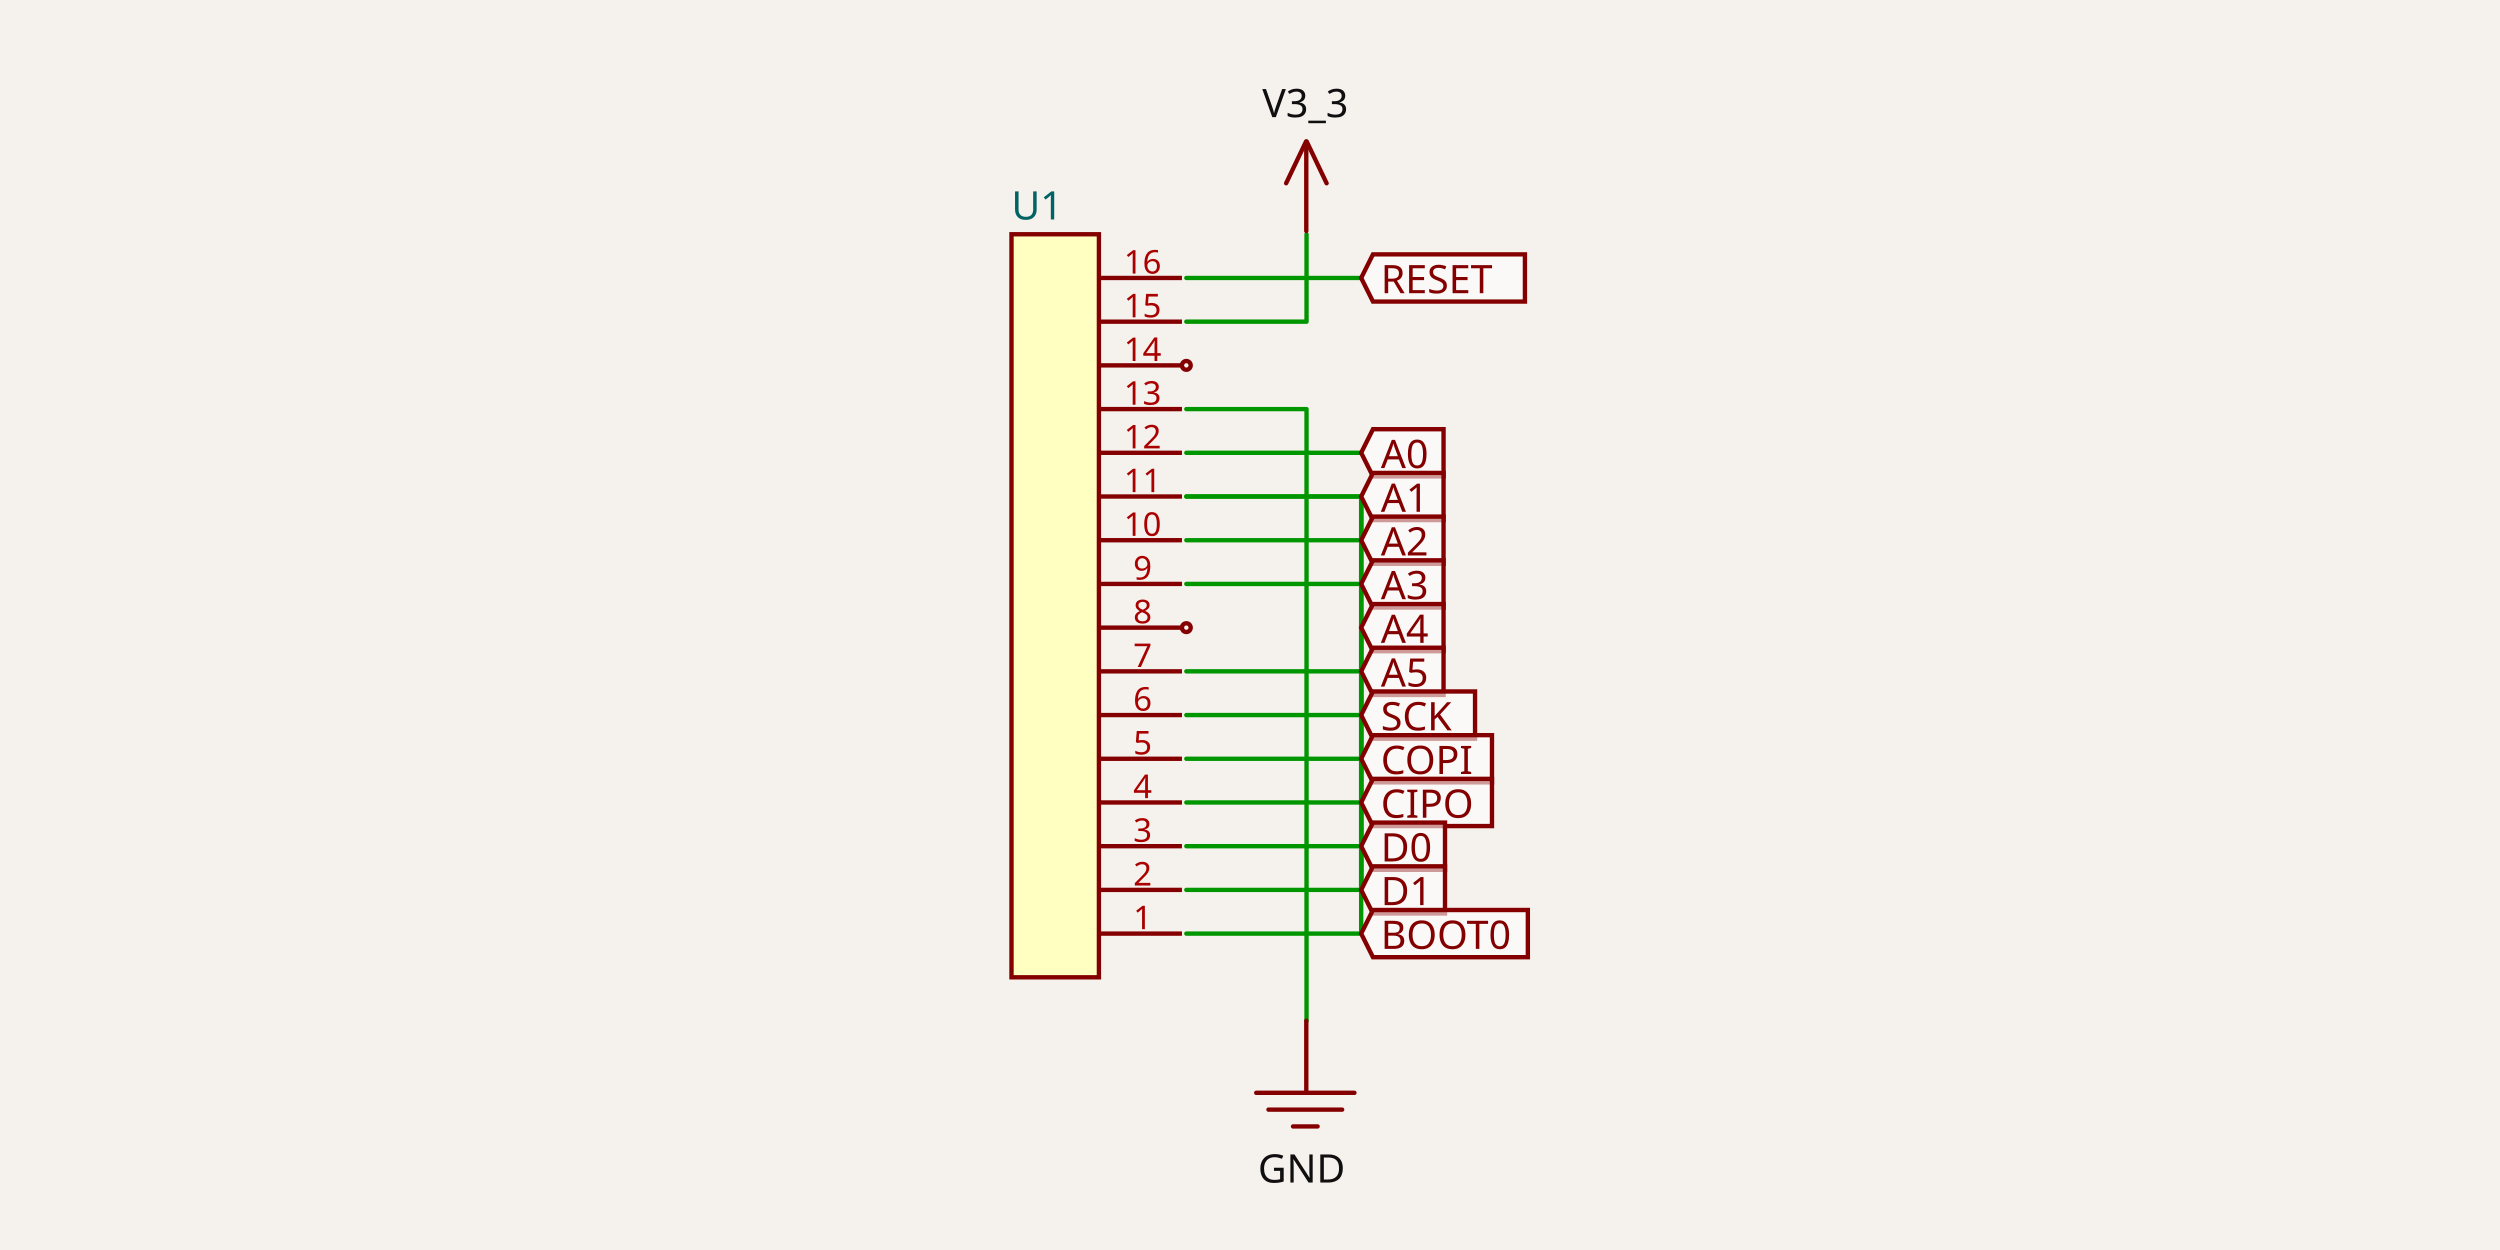
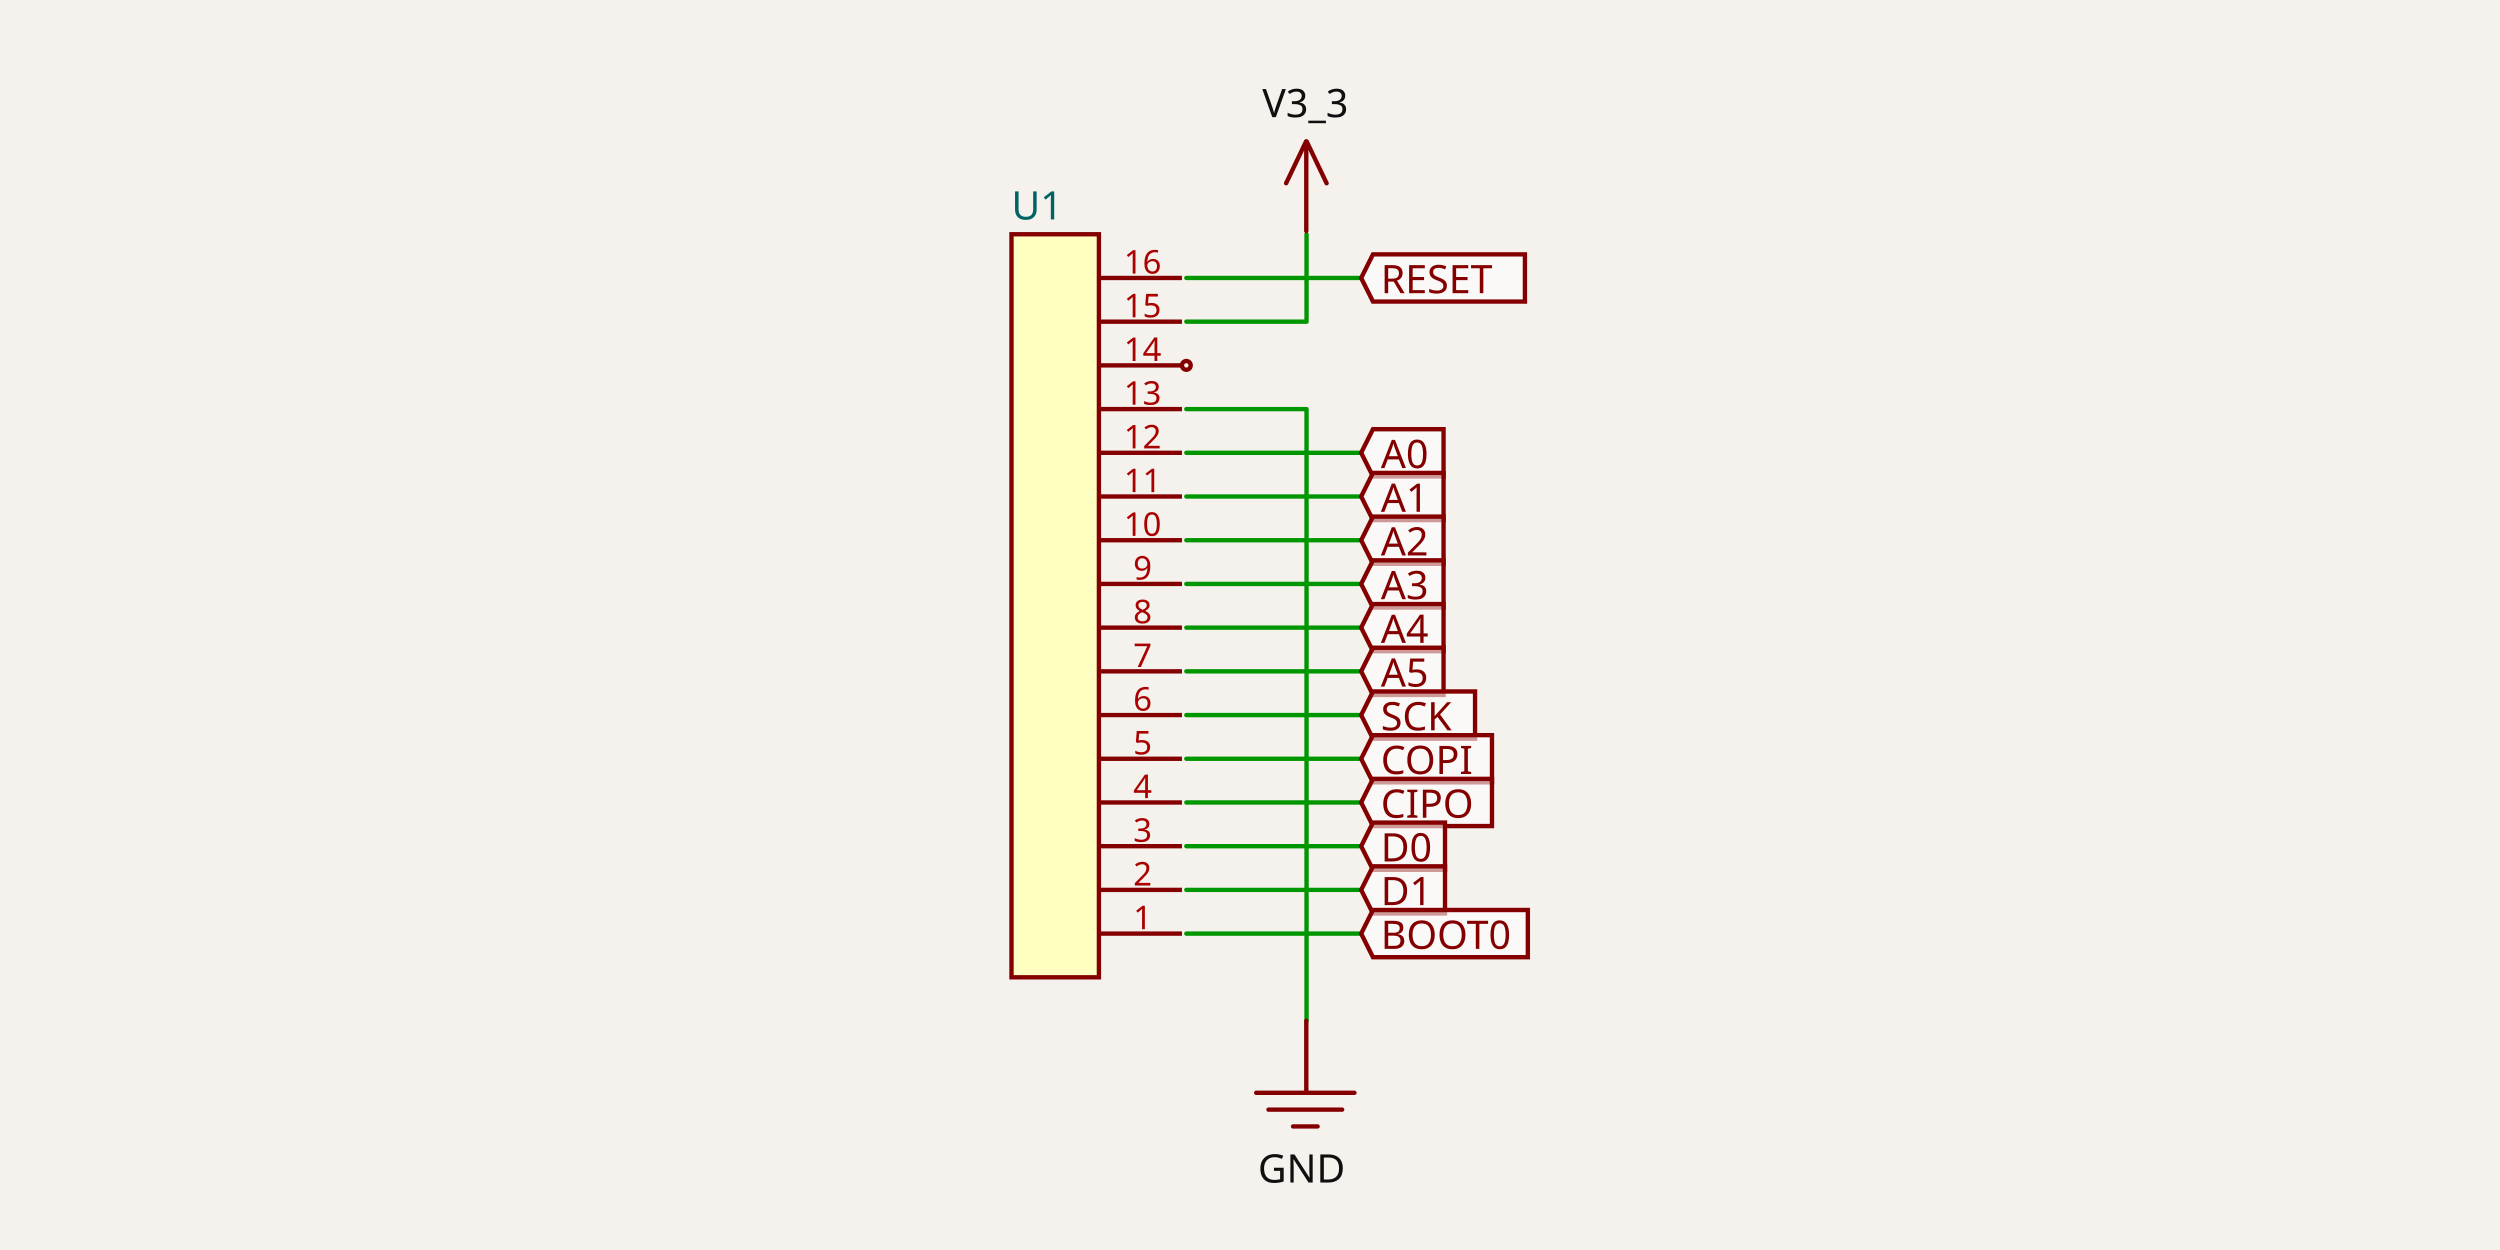
<svg xmlns="http://www.w3.org/2000/svg" width="1200" height="600" style="background-color: rgb(245, 241, 237)" data-real-to-screen-transform="matrix(104.9024407301,0,0,-104.9024407301,506.4969578292,290.7755787118)" data-software-used-string="@tscircuit/core@0.0.532">
  <style>
              .boundary { fill: rgb(245, 241, 237); }
              .schematic-boundary { fill: none; stroke: #fff; }
              .component { fill: none; stroke: rgb(132, 0, 0); }
              .chip { fill: rgb(255, 255, 194); stroke: rgb(132, 0, 0); }
              .component-pin { fill: none; stroke: rgb(132, 0, 0); }
              .trace:hover {
                filter: invert(1);
              }
              .trace:hover .trace-crossing-outline {
                opacity: 0;
              }
              .trace:hover .trace-junction {
                filter: invert(1);
              }
              .text { font-family: sans-serif; fill: rgb(0, 150, 0); }
              .pin-number { fill: rgb(169, 0, 0); }
              .port-label { fill: rgb(0, 100, 100); }
              .component-name { fill: rgb(0, 100, 100); }
            </style>
  <rect class="boundary" x="0" y="0" width="1200" height="600" />
  <g data-circuit-json-type="schematic_component" data-schematic-component-id="schematic_component_0">
    <rect class="component chip" x="485.516" y="112.441" width="41.961" height="356.668" stroke-width="2.098px" fill="rgb(255, 255, 194)" stroke="rgb(132, 0, 0)" />
    <rect class="component-overlay" x="485.516" y="112.441" width="41.961" height="356.668" fill="transparent" />
    <text x="485.516" y="482.747" fill="#006464" text-anchor="start" dominant-baseline="middle" font-family="sans-serif" font-size="18.882px" transform="rotate(0, 485.5165, 482.747)" />
    <text x="485.516" y="98.804" fill="#006464" text-anchor="start" dominant-baseline="middle" font-family="sans-serif" font-size="18.882px" transform="rotate(0, 485.5165, 98.80411)">U1</text>
    <line class="component-pin" x1="567.34" y1="448.129" x2="527.477" y2="448.129" stroke-width="2.098px" />
    <text class="pin-number" x="548.458" y="446.031" style="font-family: sans-serif;" fill="rgb(169, 0, 0)" text-anchor="middle" dominant-baseline="auto" font-size="15.735px" transform="">1</text>
    <line class="component-pin" x1="567.34" y1="427.149" x2="527.477" y2="427.149" stroke-width="2.098px" />
    <text class="pin-number" x="548.458" y="425.051" style="font-family: sans-serif;" fill="rgb(169, 0, 0)" text-anchor="middle" dominant-baseline="auto" font-size="15.735px" transform="">2</text>
    <line class="component-pin" x1="567.34" y1="406.168" x2="527.477" y2="406.168" stroke-width="2.098px" />
    <text class="pin-number" x="548.458" y="404.07" style="font-family: sans-serif;" fill="rgb(169, 0, 0)" text-anchor="middle" dominant-baseline="auto" font-size="15.735px" transform="">3</text>
    <line class="component-pin" x1="567.34" y1="385.188" x2="527.477" y2="385.188" stroke-width="2.098px" />
    <text class="pin-number" x="548.458" y="383.09" style="font-family: sans-serif;" fill="rgb(169, 0, 0)" text-anchor="middle" dominant-baseline="auto" font-size="15.735px" transform="">4</text>
    <line class="component-pin" x1="567.34" y1="364.207" x2="527.477" y2="364.207" stroke-width="2.098px" />
    <text class="pin-number" x="548.458" y="362.109" style="font-family: sans-serif;" fill="rgb(169, 0, 0)" text-anchor="middle" dominant-baseline="auto" font-size="15.735px" transform="">5</text>
    <line class="component-pin" x1="567.34" y1="343.227" x2="527.477" y2="343.227" stroke-width="2.098px" />
    <text class="pin-number" x="548.458" y="341.129" style="font-family: sans-serif;" fill="rgb(169, 0, 0)" text-anchor="middle" dominant-baseline="auto" font-size="15.735px" transform="">6</text>
    <line class="component-pin" x1="567.34" y1="322.246" x2="527.477" y2="322.246" stroke-width="2.098px" />
    <text class="pin-number" x="548.458" y="320.148" style="font-family: sans-serif;" fill="rgb(169, 0, 0)" text-anchor="middle" dominant-baseline="auto" font-size="15.735px" transform="">7</text>
    <line class="component-pin" x1="567.34" y1="301.266" x2="527.477" y2="301.266" stroke-width="2.098px" />
-     <circle class="component-pin" cx="569.438" cy="301.266" r="2.098" stroke-width="2.098px" />
    <text class="pin-number" x="548.458" y="299.168" style="font-family: sans-serif;" fill="rgb(169, 0, 0)" text-anchor="middle" dominant-baseline="auto" font-size="15.735px" transform="">8</text>
    <line class="component-pin" x1="567.34" y1="280.285" x2="527.477" y2="280.285" stroke-width="2.098px" />
    <text class="pin-number" x="548.458" y="278.187" style="font-family: sans-serif;" fill="rgb(169, 0, 0)" text-anchor="middle" dominant-baseline="auto" font-size="15.735px" transform="">9</text>
    <line class="component-pin" x1="567.34" y1="259.305" x2="527.477" y2="259.305" stroke-width="2.098px" />
    <text class="pin-number" x="548.458" y="257.207" style="font-family: sans-serif;" fill="rgb(169, 0, 0)" text-anchor="middle" dominant-baseline="auto" font-size="15.735px" transform="">10</text>
    <line class="component-pin" x1="567.34" y1="238.324" x2="527.477" y2="238.324" stroke-width="2.098px" />
    <text class="pin-number" x="548.458" y="236.226" style="font-family: sans-serif;" fill="rgb(169, 0, 0)" text-anchor="middle" dominant-baseline="auto" font-size="15.735px" transform="">11</text>
    <line class="component-pin" x1="567.34" y1="217.344" x2="527.477" y2="217.344" stroke-width="2.098px" />
    <text class="pin-number" x="548.458" y="215.246" style="font-family: sans-serif;" fill="rgb(169, 0, 0)" text-anchor="middle" dominant-baseline="auto" font-size="15.735px" transform="">12</text>
    <line class="component-pin" x1="567.34" y1="196.363" x2="527.477" y2="196.363" stroke-width="2.098px" />
    <text class="pin-number" x="548.458" y="194.265" style="font-family: sans-serif;" fill="rgb(169, 0, 0)" text-anchor="middle" dominant-baseline="auto" font-size="15.735px" transform="">13</text>
    <line class="component-pin" x1="567.34" y1="175.383" x2="527.477" y2="175.383" stroke-width="2.098px" />
    <circle class="component-pin" cx="569.438" cy="175.383" r="2.098" stroke-width="2.098px" />
    <text class="pin-number" x="548.458" y="173.285" style="font-family: sans-serif;" fill="rgb(169, 0, 0)" text-anchor="middle" dominant-baseline="auto" font-size="15.735px" transform="">14</text>
    <line class="component-pin" x1="567.34" y1="154.402" x2="527.477" y2="154.402" stroke-width="2.098px" />
    <text class="pin-number" x="548.458" y="152.304" style="font-family: sans-serif;" fill="rgb(169, 0, 0)" text-anchor="middle" dominant-baseline="auto" font-size="15.735px" transform="">15</text>
    <line class="component-pin" x1="567.34" y1="133.422" x2="527.477" y2="133.422" stroke-width="2.098px" />
    <text class="pin-number" x="548.458" y="131.324" style="font-family: sans-serif;" fill="rgb(169, 0, 0)" text-anchor="middle" dominant-baseline="auto" font-size="15.735px" transform="">16</text>
  </g>
  <g class="trace" data-circuit-json-type="schematic_trace" data-schematic-trace-id="schematic_trace_0">
    <path d="M 569.438 154.402 L 627.135 154.402 L 627.135 112.441" class="trace-invisible-hover-outline" stroke="rgb(0, 150, 0)" fill="none" stroke-width="16.784px" stroke-linecap="round" opacity="0" stroke-linejoin="round" />
    <path d="M 569.438 154.402 L 627.135 154.402 L 627.135 112.441" stroke="rgb(0, 150, 0)" fill="none" stroke-width="2.098px" stroke-linecap="round" stroke-linejoin="round" />
  </g>
  <g class="trace" data-circuit-json-type="schematic_trace" data-schematic-trace-id="schematic_trace_1">
    <path d="M 569.438 196.363 L 627.135 196.363 L 627.135 490.09" class="trace-invisible-hover-outline" stroke="rgb(0, 150, 0)" fill="none" stroke-width="16.784px" stroke-linecap="round" opacity="0" stroke-linejoin="round" />
    <path d="M 569.438 196.363 L 627.135 196.363 L 627.135 490.09" stroke="rgb(0, 150, 0)" fill="none" stroke-width="2.098px" stroke-linecap="round" stroke-linejoin="round" />
  </g>
  <g class="trace" data-circuit-json-type="schematic_trace" data-schematic-trace-id="schematic_trace_2">
    <path d="M 569.438 133.422 L 653.36 133.422 L 653.36 133.422" class="trace-invisible-hover-outline" stroke="rgb(0, 150, 0)" fill="none" stroke-width="16.784px" stroke-linecap="round" opacity="0" stroke-linejoin="round" />
    <path d="M 569.438 133.422 L 653.36 133.422 L 653.36 133.422" stroke="rgb(0, 150, 0)" fill="none" stroke-width="2.098px" stroke-linecap="round" stroke-linejoin="round" />
  </g>
  <g class="trace" data-circuit-json-type="schematic_trace" data-schematic-trace-id="schematic_trace_3">
    <path d="M 569.438 217.344 L 653.36 217.344 L 653.36 217.344" class="trace-invisible-hover-outline" stroke="rgb(0, 150, 0)" fill="none" stroke-width="16.784px" stroke-linecap="round" opacity="0" stroke-linejoin="round" />
    <path d="M 569.438 217.344 L 653.36 217.344 L 653.36 217.344" stroke="rgb(0, 150, 0)" fill="none" stroke-width="2.098px" stroke-linecap="round" stroke-linejoin="round" />
  </g>
  <g class="trace" data-circuit-json-type="schematic_trace" data-schematic-trace-id="schematic_trace_4">
-     <path d="M 569.438 280.285 L 653.36 280.285 L 653.36 238.324" class="trace-invisible-hover-outline" stroke="rgb(0, 150, 0)" fill="none" stroke-width="16.784px" stroke-linecap="round" opacity="0" stroke-linejoin="round" />
-     <path d="M 569.438 280.285 L 653.36 280.285 L 653.36 238.324" stroke="rgb(0, 150, 0)" fill="none" stroke-width="2.098px" stroke-linecap="round" stroke-linejoin="round" />
+     <path d="M 569.438 238.324 L 653.36 238.324 L 653.36 238.324" class="trace-invisible-hover-outline" stroke="rgb(0, 150, 0)" fill="none" stroke-width="16.784px" stroke-linecap="round" opacity="0" stroke-linejoin="round" />
+     <path d="M 569.438 238.324 L 653.36 238.324 L 653.36 238.324" stroke="rgb(0, 150, 0)" fill="none" stroke-width="2.098px" stroke-linecap="round" stroke-linejoin="round" />
  </g>
  <g class="trace" data-circuit-json-type="schematic_trace" data-schematic-trace-id="schematic_trace_5">
    <path d="M 569.438 259.305 L 653.36 259.305 L 653.36 259.305" class="trace-invisible-hover-outline" stroke="rgb(0, 150, 0)" fill="none" stroke-width="16.784px" stroke-linecap="round" opacity="0" stroke-linejoin="round" />
    <path d="M 569.438 259.305 L 653.36 259.305 L 653.36 259.305" stroke="rgb(0, 150, 0)" fill="none" stroke-width="2.098px" stroke-linecap="round" stroke-linejoin="round" />
  </g>
  <g class="trace" data-circuit-json-type="schematic_trace" data-schematic-trace-id="schematic_trace_6">
-     <path d="M 569.438 322.246 L 653.36 322.246 L 653.36 280.285" class="trace-invisible-hover-outline" stroke="rgb(0, 150, 0)" fill="none" stroke-width="16.784px" stroke-linecap="round" opacity="0" stroke-linejoin="round" />
-     <path d="M 569.438 322.246 L 653.36 322.246 L 653.36 280.285" stroke="rgb(0, 150, 0)" fill="none" stroke-width="2.098px" stroke-linecap="round" stroke-linejoin="round" />
+     <path d="M 569.438 280.285 L 653.36 280.285 L 653.36 280.285" class="trace-invisible-hover-outline" stroke="rgb(0, 150, 0)" fill="none" stroke-width="16.784px" stroke-linecap="round" opacity="0" stroke-linejoin="round" />
+     <path d="M 569.438 280.285 L 653.36 280.285 L 653.36 280.285" stroke="rgb(0, 150, 0)" fill="none" stroke-width="2.098px" stroke-linecap="round" stroke-linejoin="round" />
  </g>
  <g class="trace" data-circuit-json-type="schematic_trace" data-schematic-trace-id="schematic_trace_7">
-     <path d="M 569.438 343.227 L 653.36 343.227 L 653.36 301.266" class="trace-invisible-hover-outline" stroke="rgb(0, 150, 0)" fill="none" stroke-width="16.784px" stroke-linecap="round" opacity="0" stroke-linejoin="round" />
-     <path d="M 569.438 343.227 L 653.36 343.227 L 653.36 301.266" stroke="rgb(0, 150, 0)" fill="none" stroke-width="2.098px" stroke-linecap="round" stroke-linejoin="round" />
+     <path d="M 569.438 301.266 L 653.36 301.266 L 653.36 301.266" class="trace-invisible-hover-outline" stroke="rgb(0, 150, 0)" fill="none" stroke-width="16.784px" stroke-linecap="round" opacity="0" stroke-linejoin="round" />
+     <path d="M 569.438 301.266 L 653.36 301.266 L 653.36 301.266" stroke="rgb(0, 150, 0)" fill="none" stroke-width="2.098px" stroke-linecap="round" stroke-linejoin="round" />
  </g>
  <g class="trace" data-circuit-json-type="schematic_trace" data-schematic-trace-id="schematic_trace_8">
-     <path d="M 569.438 364.207 L 653.36 364.207 L 653.36 322.246" class="trace-invisible-hover-outline" stroke="rgb(0, 150, 0)" fill="none" stroke-width="16.784px" stroke-linecap="round" opacity="0" stroke-linejoin="round" />
-     <path d="M 569.438 364.207 L 653.36 364.207 L 653.36 322.246" stroke="rgb(0, 150, 0)" fill="none" stroke-width="2.098px" stroke-linecap="round" stroke-linejoin="round" />
+     <path d="M 569.438 322.246 L 653.36 322.246 L 653.36 322.246" class="trace-invisible-hover-outline" stroke="rgb(0, 150, 0)" fill="none" stroke-width="16.784px" stroke-linecap="round" opacity="0" stroke-linejoin="round" />
+     <path d="M 569.438 322.246 L 653.36 322.246 L 653.36 322.246" stroke="rgb(0, 150, 0)" fill="none" stroke-width="2.098px" stroke-linecap="round" stroke-linejoin="round" />
  </g>
  <g class="trace" data-circuit-json-type="schematic_trace" data-schematic-trace-id="schematic_trace_9">
-     <path d="M 569.438 385.188 L 653.36 385.188 L 653.36 343.227" class="trace-invisible-hover-outline" stroke="rgb(0, 150, 0)" fill="none" stroke-width="16.784px" stroke-linecap="round" opacity="0" stroke-linejoin="round" />
-     <path d="M 569.438 385.188 L 653.36 385.188 L 653.36 343.227" stroke="rgb(0, 150, 0)" fill="none" stroke-width="2.098px" stroke-linecap="round" stroke-linejoin="round" />
+     <path d="M 569.438 343.227 L 653.36 343.227 L 653.36 343.227" class="trace-invisible-hover-outline" stroke="rgb(0, 150, 0)" fill="none" stroke-width="16.784px" stroke-linecap="round" opacity="0" stroke-linejoin="round" />
+     <path d="M 569.438 343.227 L 653.36 343.227 L 653.36 343.227" stroke="rgb(0, 150, 0)" fill="none" stroke-width="2.098px" stroke-linecap="round" stroke-linejoin="round" />
  </g>
  <g class="trace" data-circuit-json-type="schematic_trace" data-schematic-trace-id="schematic_trace_10">
-     <path d="M 569.438 406.168 L 653.36 406.168 L 653.36 364.207" class="trace-invisible-hover-outline" stroke="rgb(0, 150, 0)" fill="none" stroke-width="16.784px" stroke-linecap="round" opacity="0" stroke-linejoin="round" />
-     <path d="M 569.438 406.168 L 653.36 406.168 L 653.36 364.207" stroke="rgb(0, 150, 0)" fill="none" stroke-width="2.098px" stroke-linecap="round" stroke-linejoin="round" />
+     <path d="M 569.438 364.207 L 653.36 364.207 L 653.36 364.207" class="trace-invisible-hover-outline" stroke="rgb(0, 150, 0)" fill="none" stroke-width="16.784px" stroke-linecap="round" opacity="0" stroke-linejoin="round" />
+     <path d="M 569.438 364.207 L 653.36 364.207 L 653.36 364.207" stroke="rgb(0, 150, 0)" fill="none" stroke-width="2.098px" stroke-linecap="round" stroke-linejoin="round" />
  </g>
  <g class="trace" data-circuit-json-type="schematic_trace" data-schematic-trace-id="schematic_trace_11">
-     <path d="M 569.438 427.149 L 653.36 427.149 L 653.36 385.188" class="trace-invisible-hover-outline" stroke="rgb(0, 150, 0)" fill="none" stroke-width="16.784px" stroke-linecap="round" opacity="0" stroke-linejoin="round" />
-     <path d="M 569.438 427.149 L 653.36 427.149 L 653.36 385.188" stroke="rgb(0, 150, 0)" fill="none" stroke-width="2.098px" stroke-linecap="round" stroke-linejoin="round" />
+     <path d="M 569.438 385.188 L 653.36 385.188 L 653.36 385.188" class="trace-invisible-hover-outline" stroke="rgb(0, 150, 0)" fill="none" stroke-width="16.784px" stroke-linecap="round" opacity="0" stroke-linejoin="round" />
+     <path d="M 569.438 385.188 L 653.36 385.188 L 653.36 385.188" stroke="rgb(0, 150, 0)" fill="none" stroke-width="2.098px" stroke-linecap="round" stroke-linejoin="round" />
  </g>
  <g class="trace" data-circuit-json-type="schematic_trace" data-schematic-trace-id="schematic_trace_12">
-     <path d="M 569.438 448.129 L 653.36 448.129 L 653.36 406.168" class="trace-invisible-hover-outline" stroke="rgb(0, 150, 0)" fill="none" stroke-width="16.784px" stroke-linecap="round" opacity="0" stroke-linejoin="round" />
-     <path d="M 569.438 448.129 L 653.36 448.129 L 653.36 406.168" stroke="rgb(0, 150, 0)" fill="none" stroke-width="2.098px" stroke-linecap="round" stroke-linejoin="round" />
+     <path d="M 569.438 406.168 L 653.36 406.168" class="trace-invisible-hover-outline" stroke="rgb(0, 150, 0)" fill="none" stroke-width="16.784px" stroke-linecap="round" opacity="0" stroke-linejoin="round" />
+     <path d="M 569.438 406.168 L 653.36 406.168" stroke="rgb(0, 150, 0)" fill="none" stroke-width="2.098px" stroke-linecap="round" stroke-linejoin="round" />
  </g>
  <g class="trace" data-circuit-json-type="schematic_trace" data-schematic-trace-id="schematic_trace_13">
-     <path d="M 569.438 238.324 L 653.36 238.324 L 653.36 427.149" class="trace-invisible-hover-outline" stroke="rgb(0, 150, 0)" fill="none" stroke-width="16.784px" stroke-linecap="round" opacity="0" stroke-linejoin="round" />
-     <path d="M 569.438 238.324 L 653.36 238.324 L 653.36 427.149" stroke="rgb(0, 150, 0)" fill="none" stroke-width="2.098px" stroke-linecap="round" stroke-linejoin="round" />
+     <path d="M 569.438 427.149 L 653.36 427.149 L 653.36 427.149" class="trace-invisible-hover-outline" stroke="rgb(0, 150, 0)" fill="none" stroke-width="16.784px" stroke-linecap="round" opacity="0" stroke-linejoin="round" />
+     <path d="M 569.438 427.149 L 653.36 427.149 L 653.36 427.149" stroke="rgb(0, 150, 0)" fill="none" stroke-width="2.098px" stroke-linecap="round" stroke-linejoin="round" />
  </g>
  <g class="trace" data-circuit-json-type="schematic_trace" data-schematic-trace-id="schematic_trace_14">
-     <path d="M 569.438 238.324 L 653.36 238.324 L 653.36 427.149" class="trace-invisible-hover-outline" stroke="rgb(0, 150, 0)" fill="none" stroke-width="16.784px" stroke-linecap="round" opacity="0" stroke-linejoin="round" />
-     <path d="M 569.438 238.324 L 653.36 238.324 L 653.36 427.149" stroke="rgb(0, 150, 0)" fill="none" stroke-width="2.098px" stroke-linecap="round" stroke-linejoin="round" />
+     <path d="M 569.438 448.129 L 653.36 448.129 L 653.36 448.129" class="trace-invisible-hover-outline" stroke="rgb(0, 150, 0)" fill="none" stroke-width="16.784px" stroke-linecap="round" opacity="0" stroke-linejoin="round" />
+     <path d="M 569.438 448.129 L 653.36 448.129 L 653.36 448.129" stroke="rgb(0, 150, 0)" fill="none" stroke-width="2.098px" stroke-linecap="round" stroke-linejoin="round" />
  </g>
  <rect class="component-overlay" x="617.338" y="67.909" width="19.436" height="42.964" fill="transparent" />
  <path d="M 626.903 67.909 L 617.338 87.953" stroke="rgb(132, 0, 0)" fill="none" stroke-width="2.098px" stroke-linecap="round" />
  <path d="M 627.21 67.92 L 636.775 87.964" stroke="rgb(132, 0, 0)" fill="none" stroke-width="2.098px" stroke-linecap="round" />
  <path d="M 627.014 68.438 L 627.014 110.874" stroke="rgb(132, 0, 0)" fill="none" stroke-width="2.098px" stroke-linecap="round" />
  <text x="626.544" y="61.762" fill="rgb(15, 15, 15)" font-family="sans-serif" text-anchor="middle" dominant-baseline="ideographic" font-size="18.882px">V3_3</text>
  <rect class="component-overlay" x="602.982" y="489.977" width="47.135" height="50.713" fill="transparent" />
  <path d="M 627.021 489.977 L 627.021 524.556" stroke="rgb(132, 0, 0)" fill="none" stroke-width="2.098px" stroke-linecap="round" />
  <path d="M 602.982 524.552 L 650.117 524.552" stroke="rgb(132, 0, 0)" fill="none" stroke-width="2.098px" stroke-linecap="round" />
  <path d="M 608.874 532.621 L 644.225 532.621" stroke="rgb(132, 0, 0)" fill="none" stroke-width="2.098px" stroke-linecap="round" />
  <path d="M 620.658 540.689 L 632.441 540.689" stroke="rgb(132, 0, 0)" fill="none" stroke-width="2.098px" stroke-linecap="round" />
  <text x="624.762" y="552.977" fill="rgb(15, 15, 15)" font-family="sans-serif" text-anchor="middle" dominant-baseline="hanging" font-size="18.882px">GND</text>
  <path class="net-label" d="     M 653.36,133.422     L 659.025,122.092     L 731.967,122.092     L 731.967,144.751     L 659.025,144.751     Z   " fill="rgba(255, 255, 255, 0.6)" stroke="rgb(132, 0, 0)" stroke-width="2.098px" />
  <text class="net-label-text" x="662.802" y="133.422" fill="rgb(132, 0, 0)" text-anchor="start" dominant-baseline="central" font-family="sans-serif" font-variant-numeric="tabular-nums" font-size="18.882px" transform="">RESET</text>
  <path class="net-label" d="     M 653.36,217.344     L 659.025,206.014     L 692.902,206.014     L 692.902,228.673     L 659.025,228.673     Z   " fill="rgba(255, 255, 255, 0.6)" stroke="rgb(132, 0, 0)" stroke-width="2.098px" />
  <text class="net-label-text" x="662.802" y="217.344" fill="rgb(132, 0, 0)" text-anchor="start" dominant-baseline="central" font-family="sans-serif" font-variant-numeric="tabular-nums" font-size="18.882px" transform="">A0</text>
  <path class="net-label" d="     M 653.36,238.324     L 659.025,226.995     L 692.902,226.995     L 692.902,249.654     L 659.025,249.654     Z   " fill="rgba(255, 255, 255, 0.6)" stroke="rgb(132, 0, 0)" stroke-width="2.098px" />
  <text class="net-label-text" x="662.802" y="238.324" fill="rgb(132, 0, 0)" text-anchor="start" dominant-baseline="central" font-family="sans-serif" font-variant-numeric="tabular-nums" font-size="18.882px" transform="">A1</text>
  <path class="net-label" d="     M 653.36,259.305     L 659.025,247.975     L 692.902,247.975     L 692.902,270.634     L 659.025,270.634     Z   " fill="rgba(255, 255, 255, 0.6)" stroke="rgb(132, 0, 0)" stroke-width="2.098px" />
  <text class="net-label-text" x="662.802" y="259.305" fill="rgb(132, 0, 0)" text-anchor="start" dominant-baseline="central" font-family="sans-serif" font-variant-numeric="tabular-nums" font-size="18.882px" transform="">A2</text>
  <path class="net-label" d="     M 653.36,280.285     L 659.025,268.956     L 692.902,268.956     L 692.902,291.615     L 659.025,291.615     Z   " fill="rgba(255, 255, 255, 0.6)" stroke="rgb(132, 0, 0)" stroke-width="2.098px" />
  <text class="net-label-text" x="662.802" y="280.285" fill="rgb(132, 0, 0)" text-anchor="start" dominant-baseline="central" font-family="sans-serif" font-variant-numeric="tabular-nums" font-size="18.882px" transform="">A3</text>
  <path class="net-label" d="     M 653.36,301.266     L 659.025,289.936     L 692.902,289.936     L 692.902,312.595     L 659.025,312.595     Z   " fill="rgba(255, 255, 255, 0.6)" stroke="rgb(132, 0, 0)" stroke-width="2.098px" />
  <text class="net-label-text" x="662.802" y="301.266" fill="rgb(132, 0, 0)" text-anchor="start" dominant-baseline="central" font-family="sans-serif" font-variant-numeric="tabular-nums" font-size="18.882px" transform="">A4</text>
  <path class="net-label" d="     M 653.36,322.246     L 659.025,310.917     L 692.902,310.917     L 692.902,333.576     L 659.025,333.576     Z   " fill="rgba(255, 255, 255, 0.6)" stroke="rgb(132, 0, 0)" stroke-width="2.098px" />
  <text class="net-label-text" x="662.802" y="322.246" fill="rgb(132, 0, 0)" text-anchor="start" dominant-baseline="central" font-family="sans-serif" font-variant-numeric="tabular-nums" font-size="18.882px" transform="">A5</text>
  <path class="net-label" d="     M 653.36,343.227     L 659.025,331.897     L 708.022,331.897     L 708.022,354.556     L 659.025,354.556     Z   " fill="rgba(255, 255, 255, 0.6)" stroke="rgb(132, 0, 0)" stroke-width="2.098px" />
  <text class="net-label-text" x="662.802" y="343.227" fill="rgb(132, 0, 0)" text-anchor="start" dominant-baseline="central" font-family="sans-serif" font-variant-numeric="tabular-nums" font-size="18.882px" transform="">SCK</text>
  <path class="net-label" d="     M 653.36,364.207     L 659.025,352.878     L 716.148,352.878     L 716.148,375.537     L 659.025,375.537     Z   " fill="rgba(255, 255, 255, 0.6)" stroke="rgb(132, 0, 0)" stroke-width="2.098px" />
  <text class="net-label-text" x="662.802" y="364.207" fill="rgb(132, 0, 0)" text-anchor="start" dominant-baseline="central" font-family="sans-serif" font-variant-numeric="tabular-nums" font-size="18.882px" transform="">COPI</text>
  <path class="net-label" d="     M 653.36,385.188     L 659.025,373.858     L 716.148,373.858     L 716.148,396.517     L 659.025,396.517     Z   " fill="rgba(255, 255, 255, 0.6)" stroke="rgb(132, 0, 0)" stroke-width="2.098px" />
  <text class="net-label-text" x="662.802" y="385.188" fill="rgb(132, 0, 0)" text-anchor="start" dominant-baseline="central" font-family="sans-serif" font-variant-numeric="tabular-nums" font-size="18.882px" transform="">CIPO</text>
  <path class="net-label" d="     M 653.36,406.168     L 659.025,394.839     L 693.601,394.839     L 693.601,417.498     L 659.025,417.498     Z   " fill="rgba(255, 255, 255, 0.6)" stroke="rgb(132, 0, 0)" stroke-width="2.098px" />
  <text class="net-label-text" x="662.802" y="406.168" fill="rgb(132, 0, 0)" text-anchor="start" dominant-baseline="central" font-family="sans-serif" font-variant-numeric="tabular-nums" font-size="18.882px" transform="">D0</text>
  <path class="net-label" d="     M 653.36,427.149     L 659.025,415.819     L 693.601,415.819     L 693.601,438.478     L 659.025,438.478     Z   " fill="rgba(255, 255, 255, 0.6)" stroke="rgb(132, 0, 0)" stroke-width="2.098px" />
  <text class="net-label-text" x="662.802" y="427.149" fill="rgb(132, 0, 0)" text-anchor="start" dominant-baseline="central" font-family="sans-serif" font-variant-numeric="tabular-nums" font-size="18.882px" transform="">D1</text>
  <path class="net-label" d="     M 653.36,448.129     L 659.025,436.8     L 733.366,436.8     L 733.366,459.459     L 659.025,459.459     Z   " fill="rgba(255, 255, 255, 0.6)" stroke="rgb(132, 0, 0)" stroke-width="2.098px" />
  <text class="net-label-text" x="662.802" y="448.129" fill="rgb(132, 0, 0)" text-anchor="start" dominant-baseline="central" font-family="sans-serif" font-variant-numeric="tabular-nums" font-size="18.882px" transform="">BOOT0</text>
</svg>
